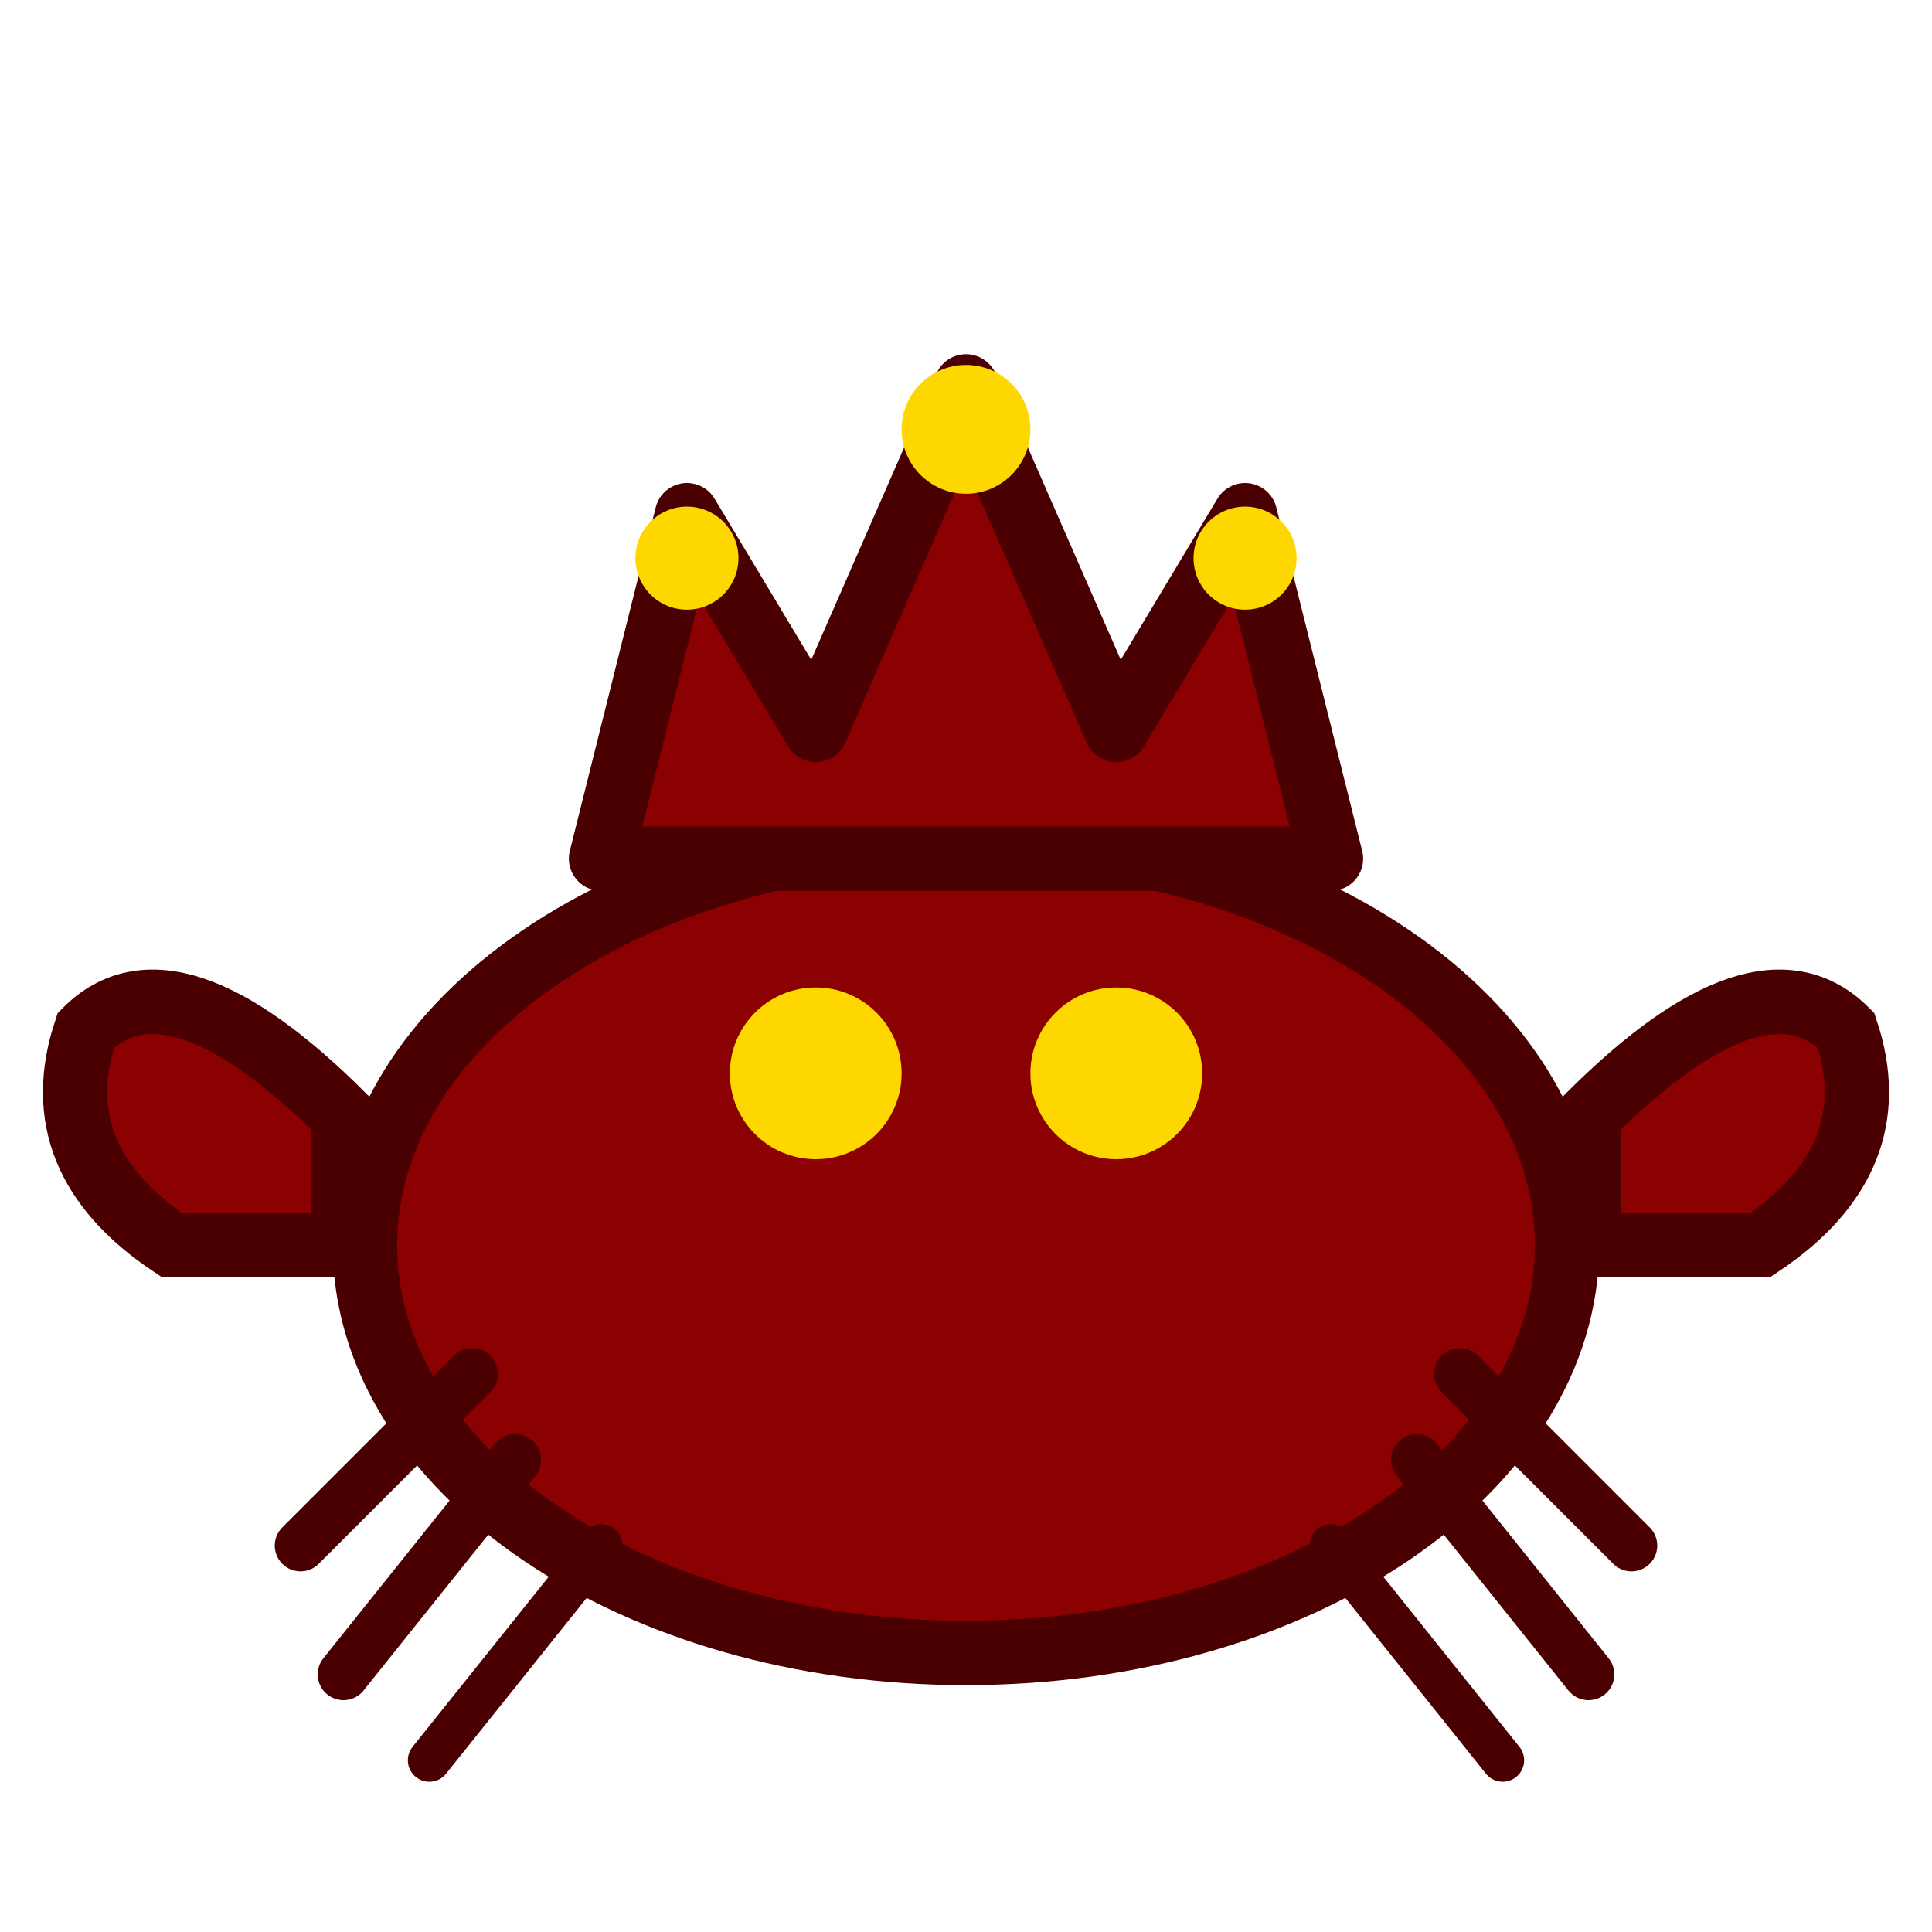
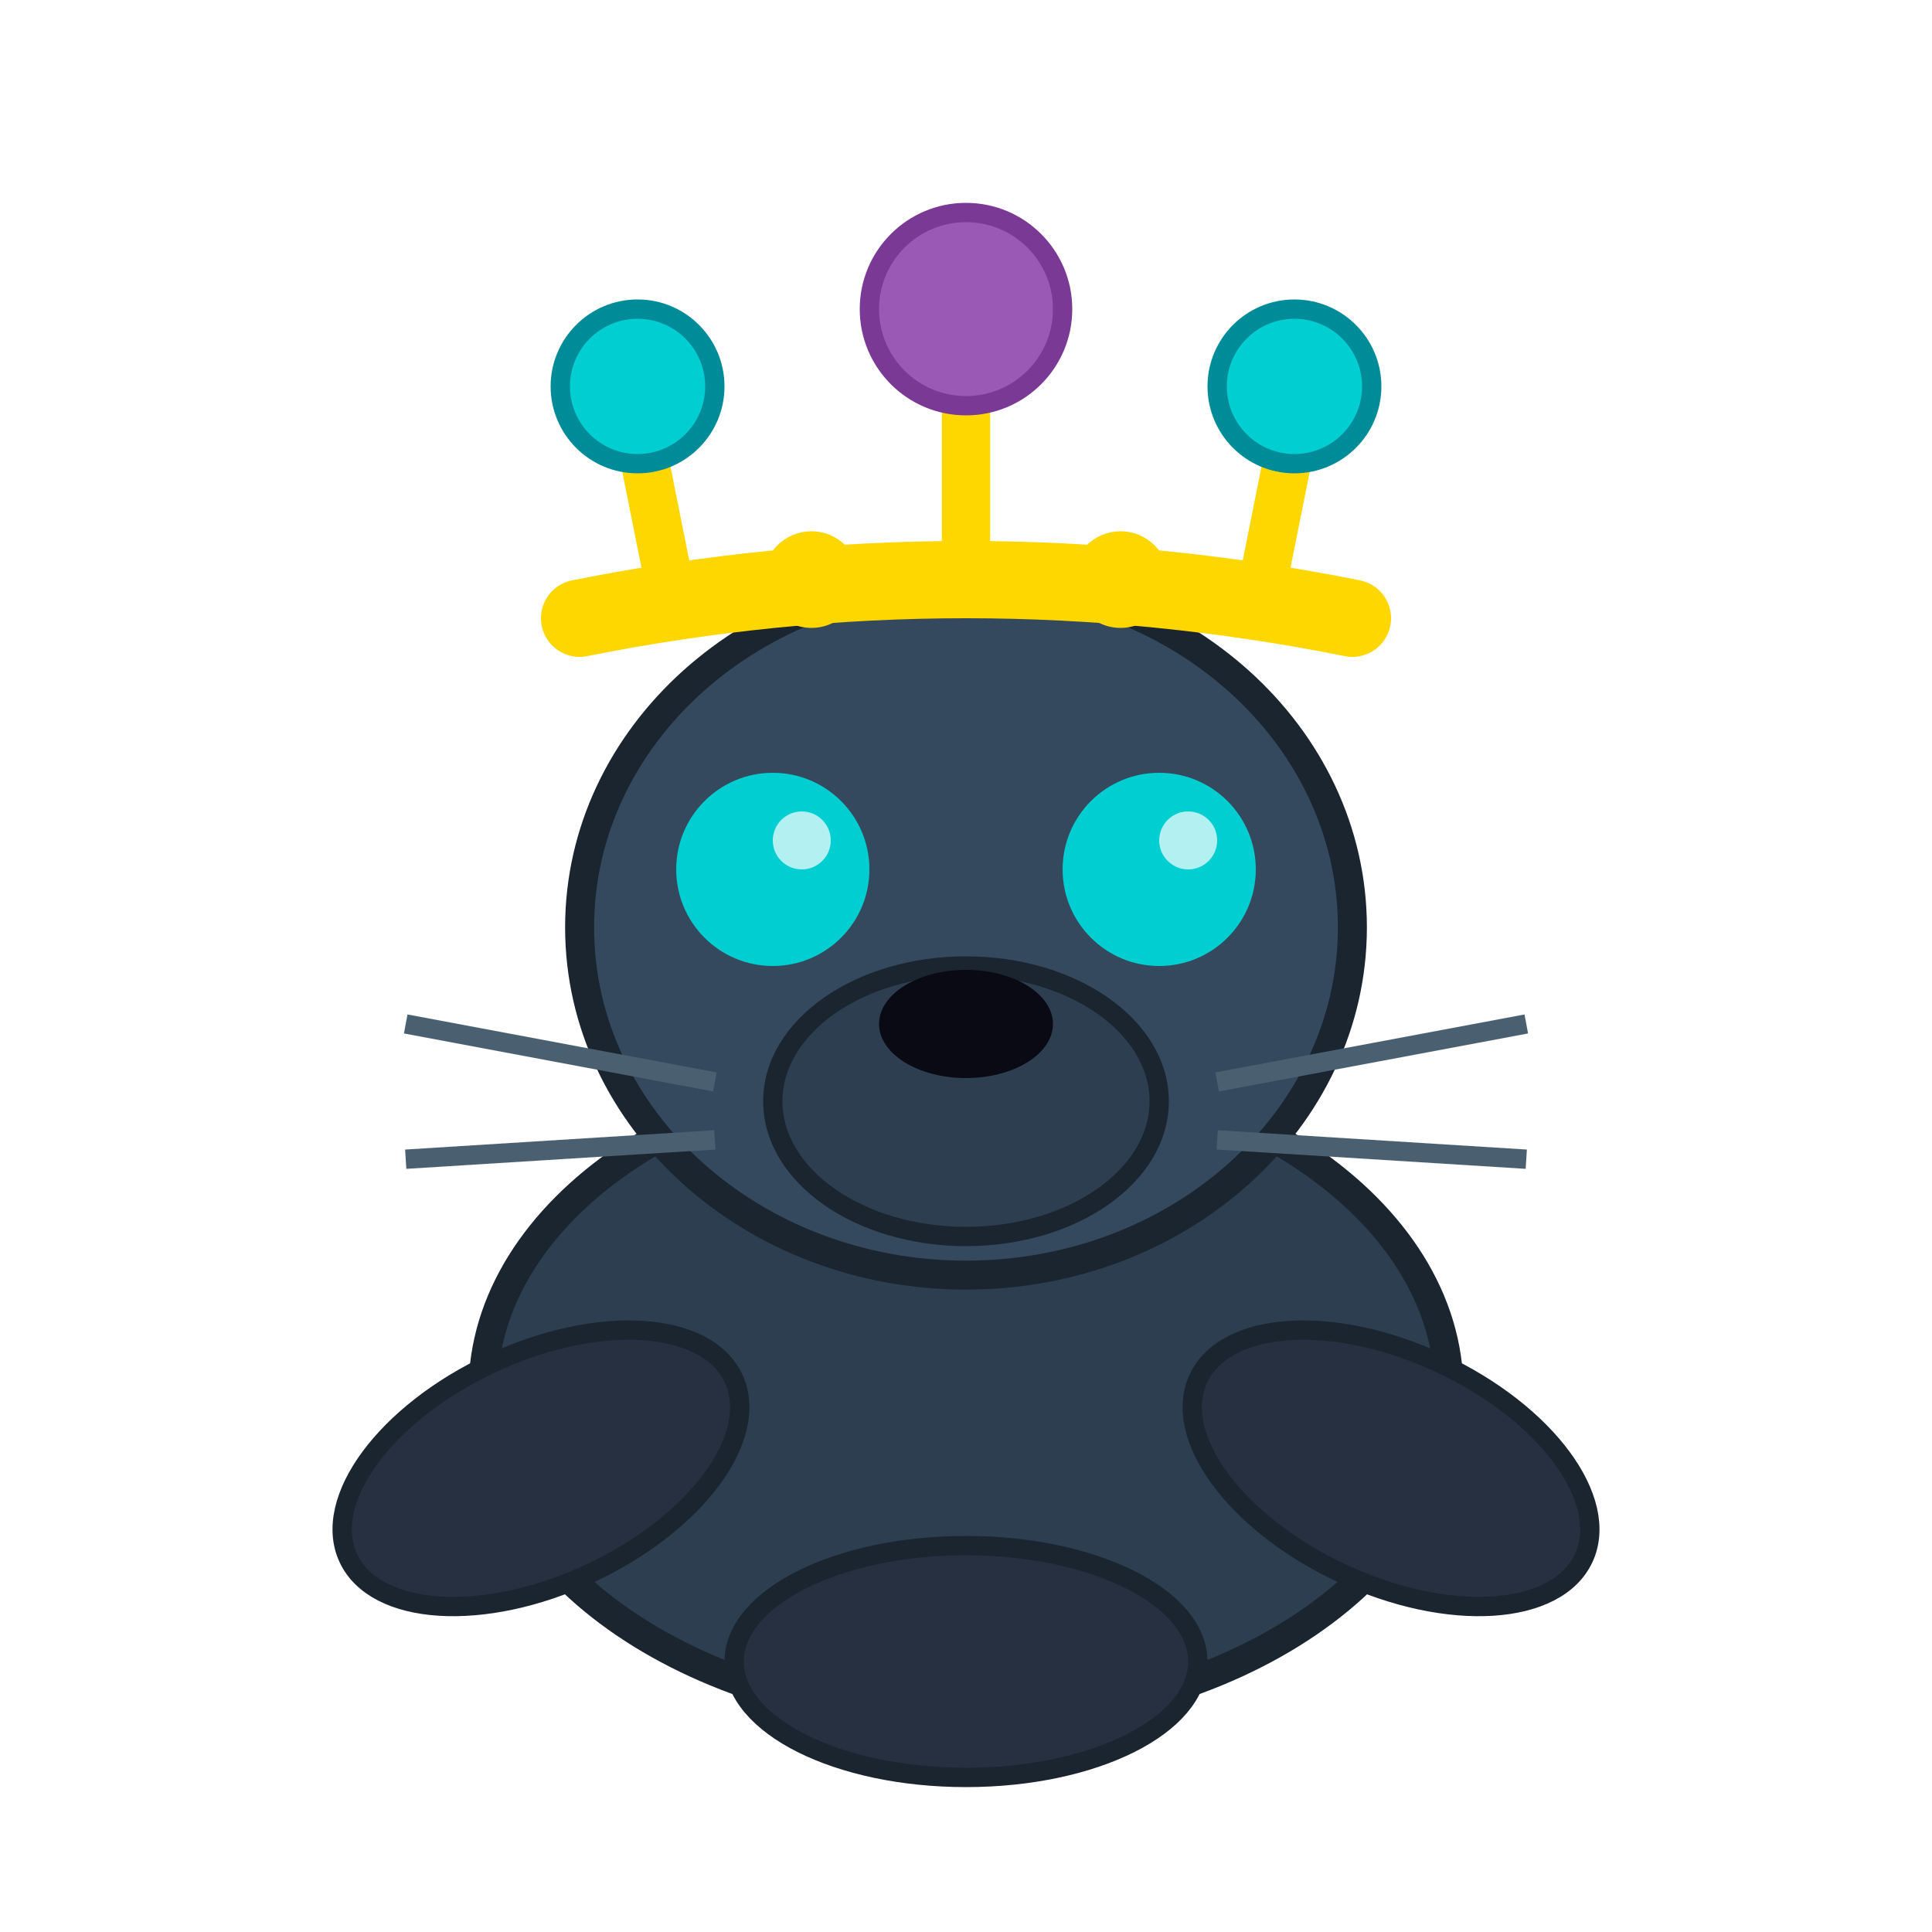
- <svg xmlns="http://www.w3.org/2000/svg" viewBox="0 0 45 45">
-   <ellipse cx="22.5" cy="29" rx="14" ry="9.5" fill="#8B0000" stroke="#4A0000" stroke-width="1.5" />
-   <path d="M14 20 L16 12 L19 17 L22.5 9 L26 17 L29 12 L31 20 Z" fill="#8B0000" stroke="#4A0000" stroke-width="1.5" stroke-linejoin="round" />
-   <circle cx="16" cy="13" r="1.2" fill="#FFD700" />
-   <circle cx="22.5" cy="10" r="1.5" fill="#FFD700" />
-   <circle cx="29" cy="13" r="1.2" fill="#FFD700" />
-   <circle cx="19" cy="25" r="2" fill="#FFD700" />
-   <circle cx="26" cy="25" r="2" fill="#FFD700" />
-   <path d="M8 26 Q4 22 2 24 Q1 27 4 29 L8 29 Z" fill="#8B0000" stroke="#4A0000" stroke-width="1.5" />
-   <path d="M37 26 Q41 22 43 24 Q44 27 41 29 L37 29 Z" fill="#8B0000" stroke="#4A0000" stroke-width="1.5" />
-   <line x1="11" y1="32" x2="7" y2="36" stroke="#4A0000" stroke-width="1.2" stroke-linecap="round" />
-   <line x1="34" y1="32" x2="38" y2="36" stroke="#4A0000" stroke-width="1.2" stroke-linecap="round" />
-   <line x1="12" y1="34" x2="8" y2="39" stroke="#4A0000" stroke-width="1.2" stroke-linecap="round" />
-   <line x1="33" y1="34" x2="37" y2="39" stroke="#4A0000" stroke-width="1.2" stroke-linecap="round" />
-   <line x1="14" y1="36" x2="10" y2="41" stroke="#4A0000" stroke-width="1" stroke-linecap="round" />
-   <line x1="31" y1="36" x2="35" y2="41" stroke="#4A0000" stroke-width="1" stroke-linecap="round" />
+ <svg xmlns="http://www.w3.org/2000/svg" viewBox="0 0 100 100">
+   <ellipse cx="50" cy="72" rx="25" ry="17" fill="#2C3E50" stroke="#1a2530" stroke-width="1.5" />
+   <ellipse cx="50" cy="48" rx="20" ry="18" fill="#34495E" stroke="#1a2530" stroke-width="1.5" />
+   <ellipse cx="50" cy="57" rx="10" ry="7" fill="#2C3E50" stroke="#1a2530" stroke-width="1" />
+   <ellipse cx="50" cy="53" rx="4.5" ry="2.8" fill="#0a0a14" />
+   <circle cx="40" cy="45" r="5" fill="#00CED1" />
+   <circle cx="60" cy="45" r="5" fill="#00CED1" />
+   <circle cx="41.5" cy="43.5" r="1.5" fill="rgba(255,255,255,0.7)" />
+   <circle cx="61.5" cy="43.5" r="1.5" fill="rgba(255,255,255,0.7)" />
+   <ellipse cx="28" cy="76" rx="11" ry="6" fill="#263040" stroke="#1a2530" stroke-width="1" transform="rotate(-25 28 76)" />
+   <ellipse cx="72" cy="76" rx="11" ry="6" fill="#263040" stroke="#1a2530" stroke-width="1" transform="rotate(25 72 76)" />
+   <ellipse cx="50" cy="86" rx="12" ry="6" fill="#263040" stroke="#1a2530" stroke-width="1" />
+   <path d="M30 32 Q50 28 70 32" stroke="#FFD700" stroke-width="4" fill="none" stroke-linecap="round" />
+   <line x1="35" y1="32" x2="33" y2="22" stroke="#FFD700" stroke-width="2.5" />
+   <circle cx="33" cy="20" r="4" fill="#00CED1" stroke="#008B99" stroke-width="1" />
+   <line x1="50" y1="30" x2="50" y2="18" stroke="#FFD700" stroke-width="2.5" />
+   <circle cx="50" cy="16" r="5" fill="#9B59B6" stroke="#7B3996" stroke-width="1" />
+   <line x1="65" y1="32" x2="67" y2="22" stroke="#FFD700" stroke-width="2.5" />
+   <circle cx="67" cy="20" r="4" fill="#00CED1" stroke="#008B99" stroke-width="1" />
+   <circle cx="42" cy="30" r="2.5" fill="#FFD700" />
+   <circle cx="58" cy="30" r="2.5" fill="#FFD700" />
+   <line x1="37" y1="56" x2="21" y2="53" stroke="#4a6070" stroke-width="1" />
+   <line x1="37" y1="59" x2="21" y2="60" stroke="#4a6070" stroke-width="1" />
+   <line x1="63" y1="56" x2="79" y2="53" stroke="#4a6070" stroke-width="1" />
+   <line x1="63" y1="59" x2="79" y2="60" stroke="#4a6070" stroke-width="1" />
</svg>
